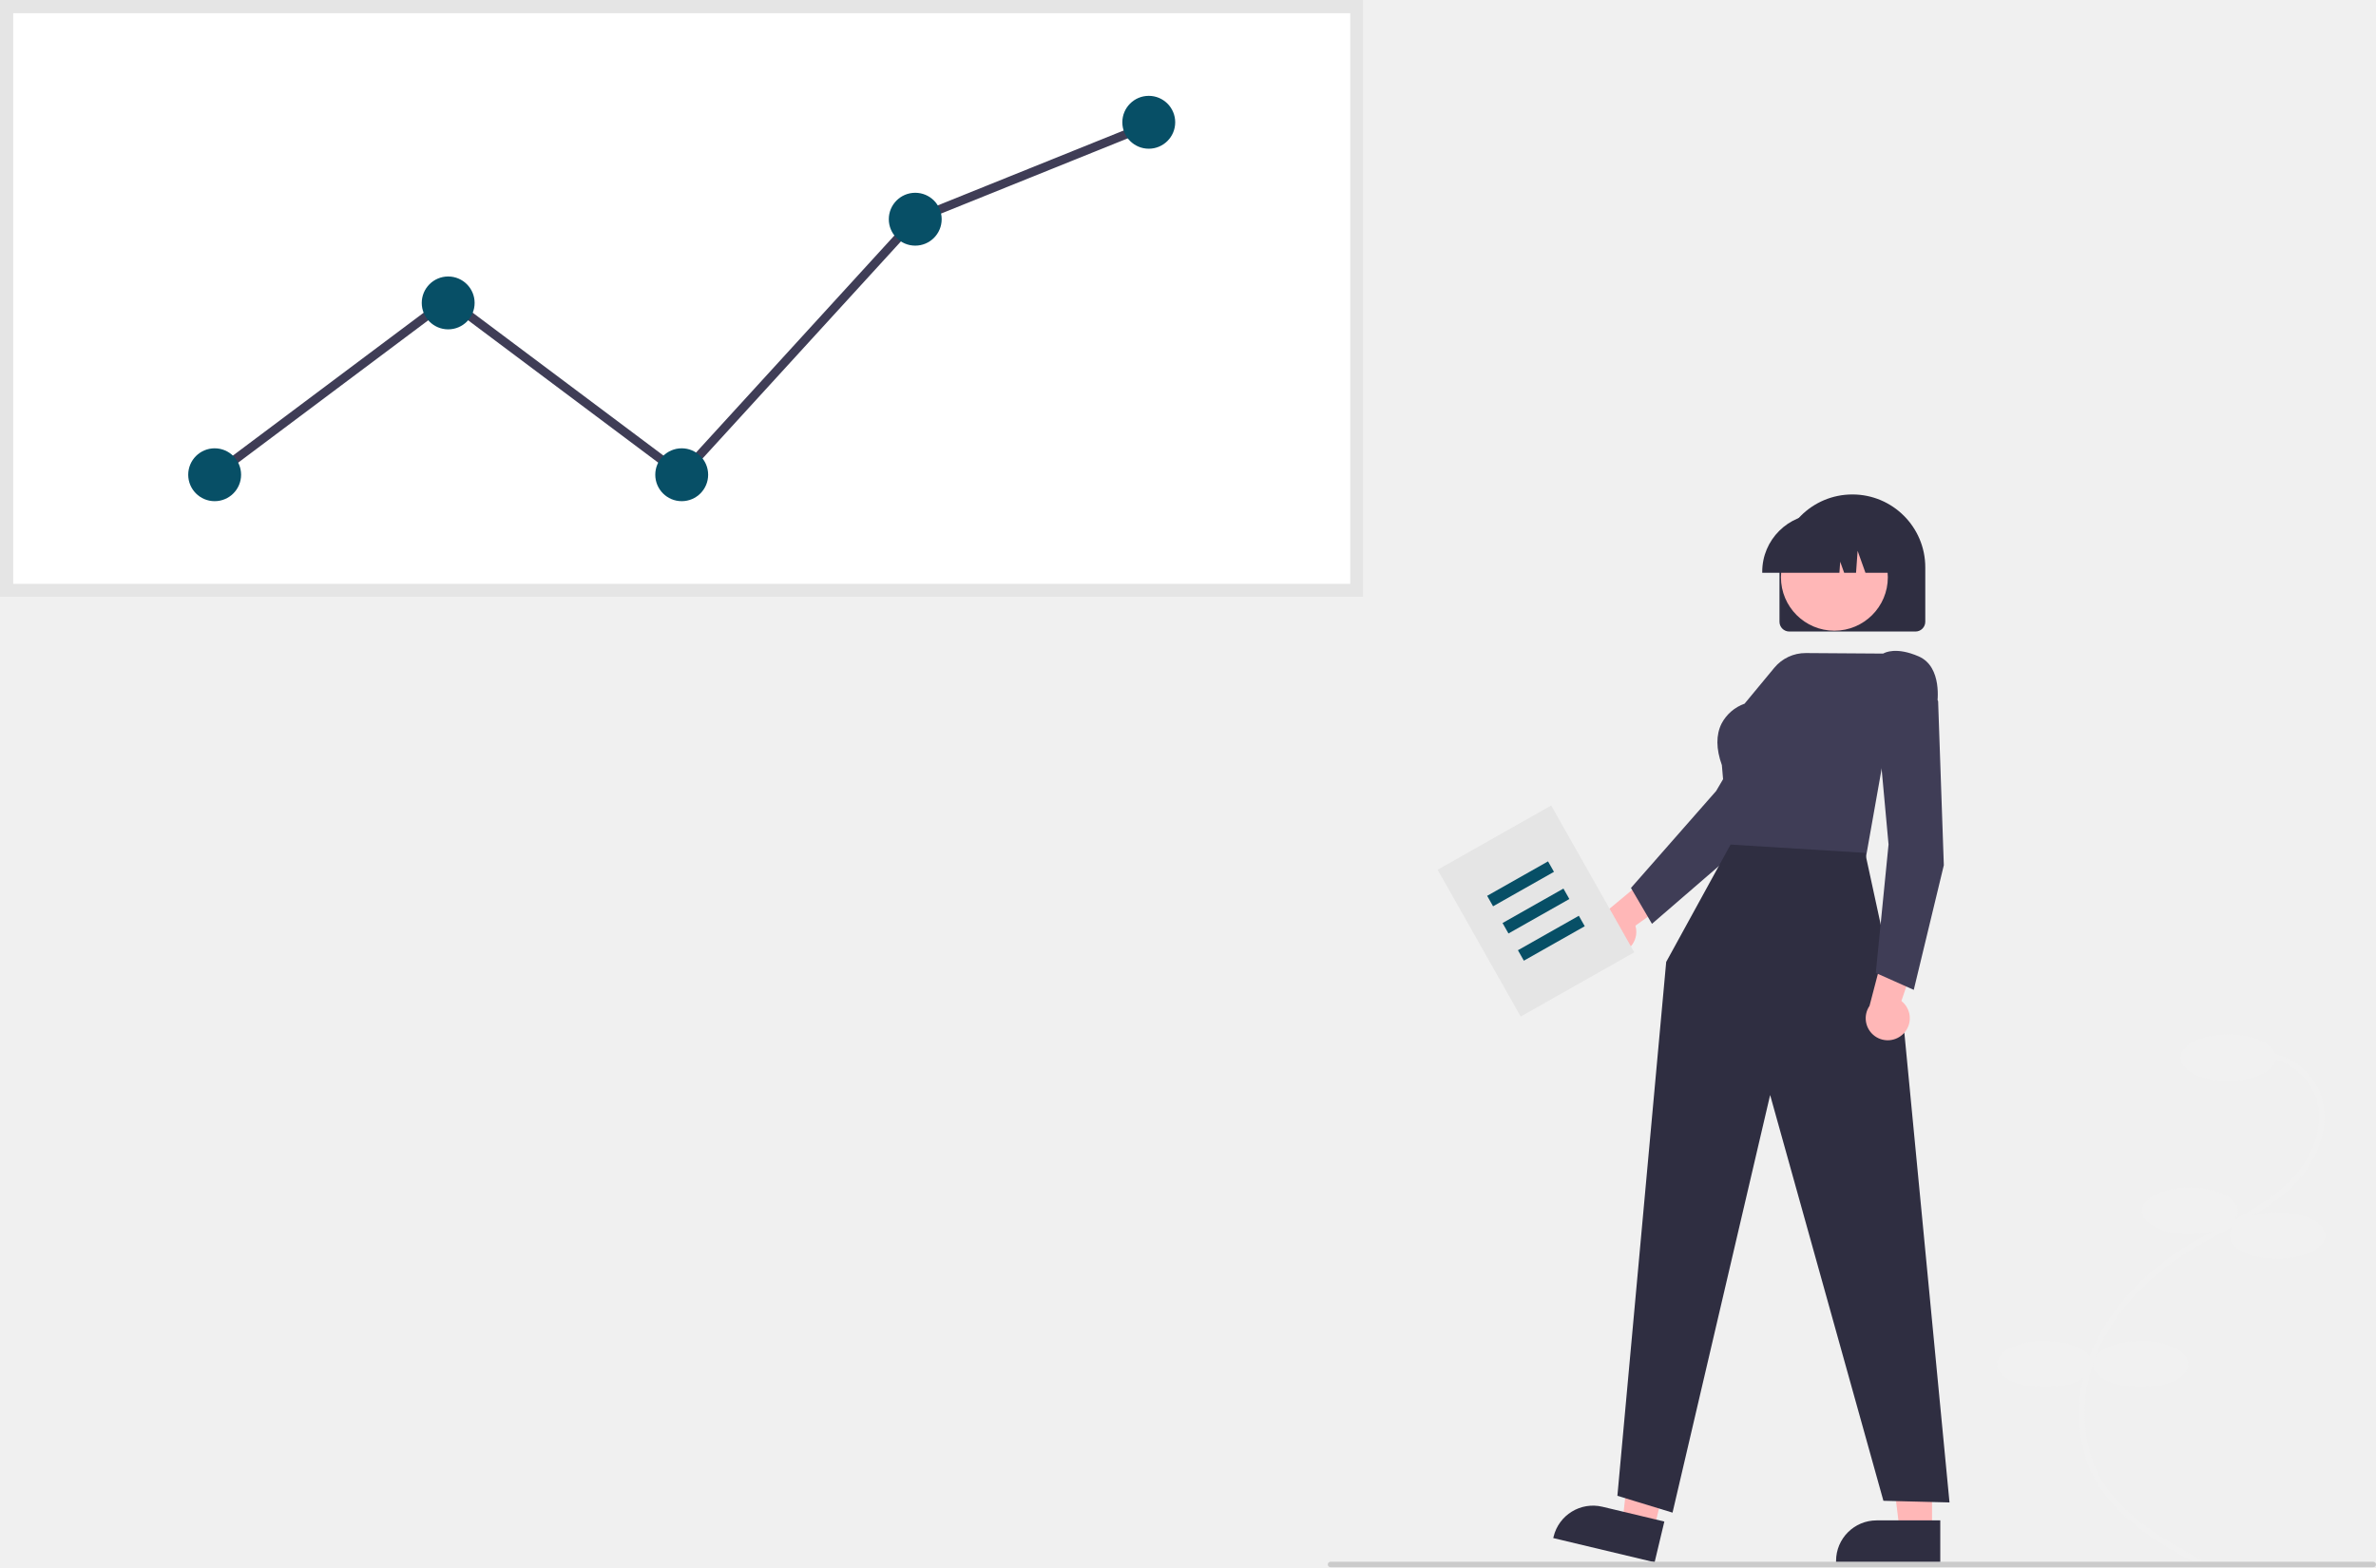
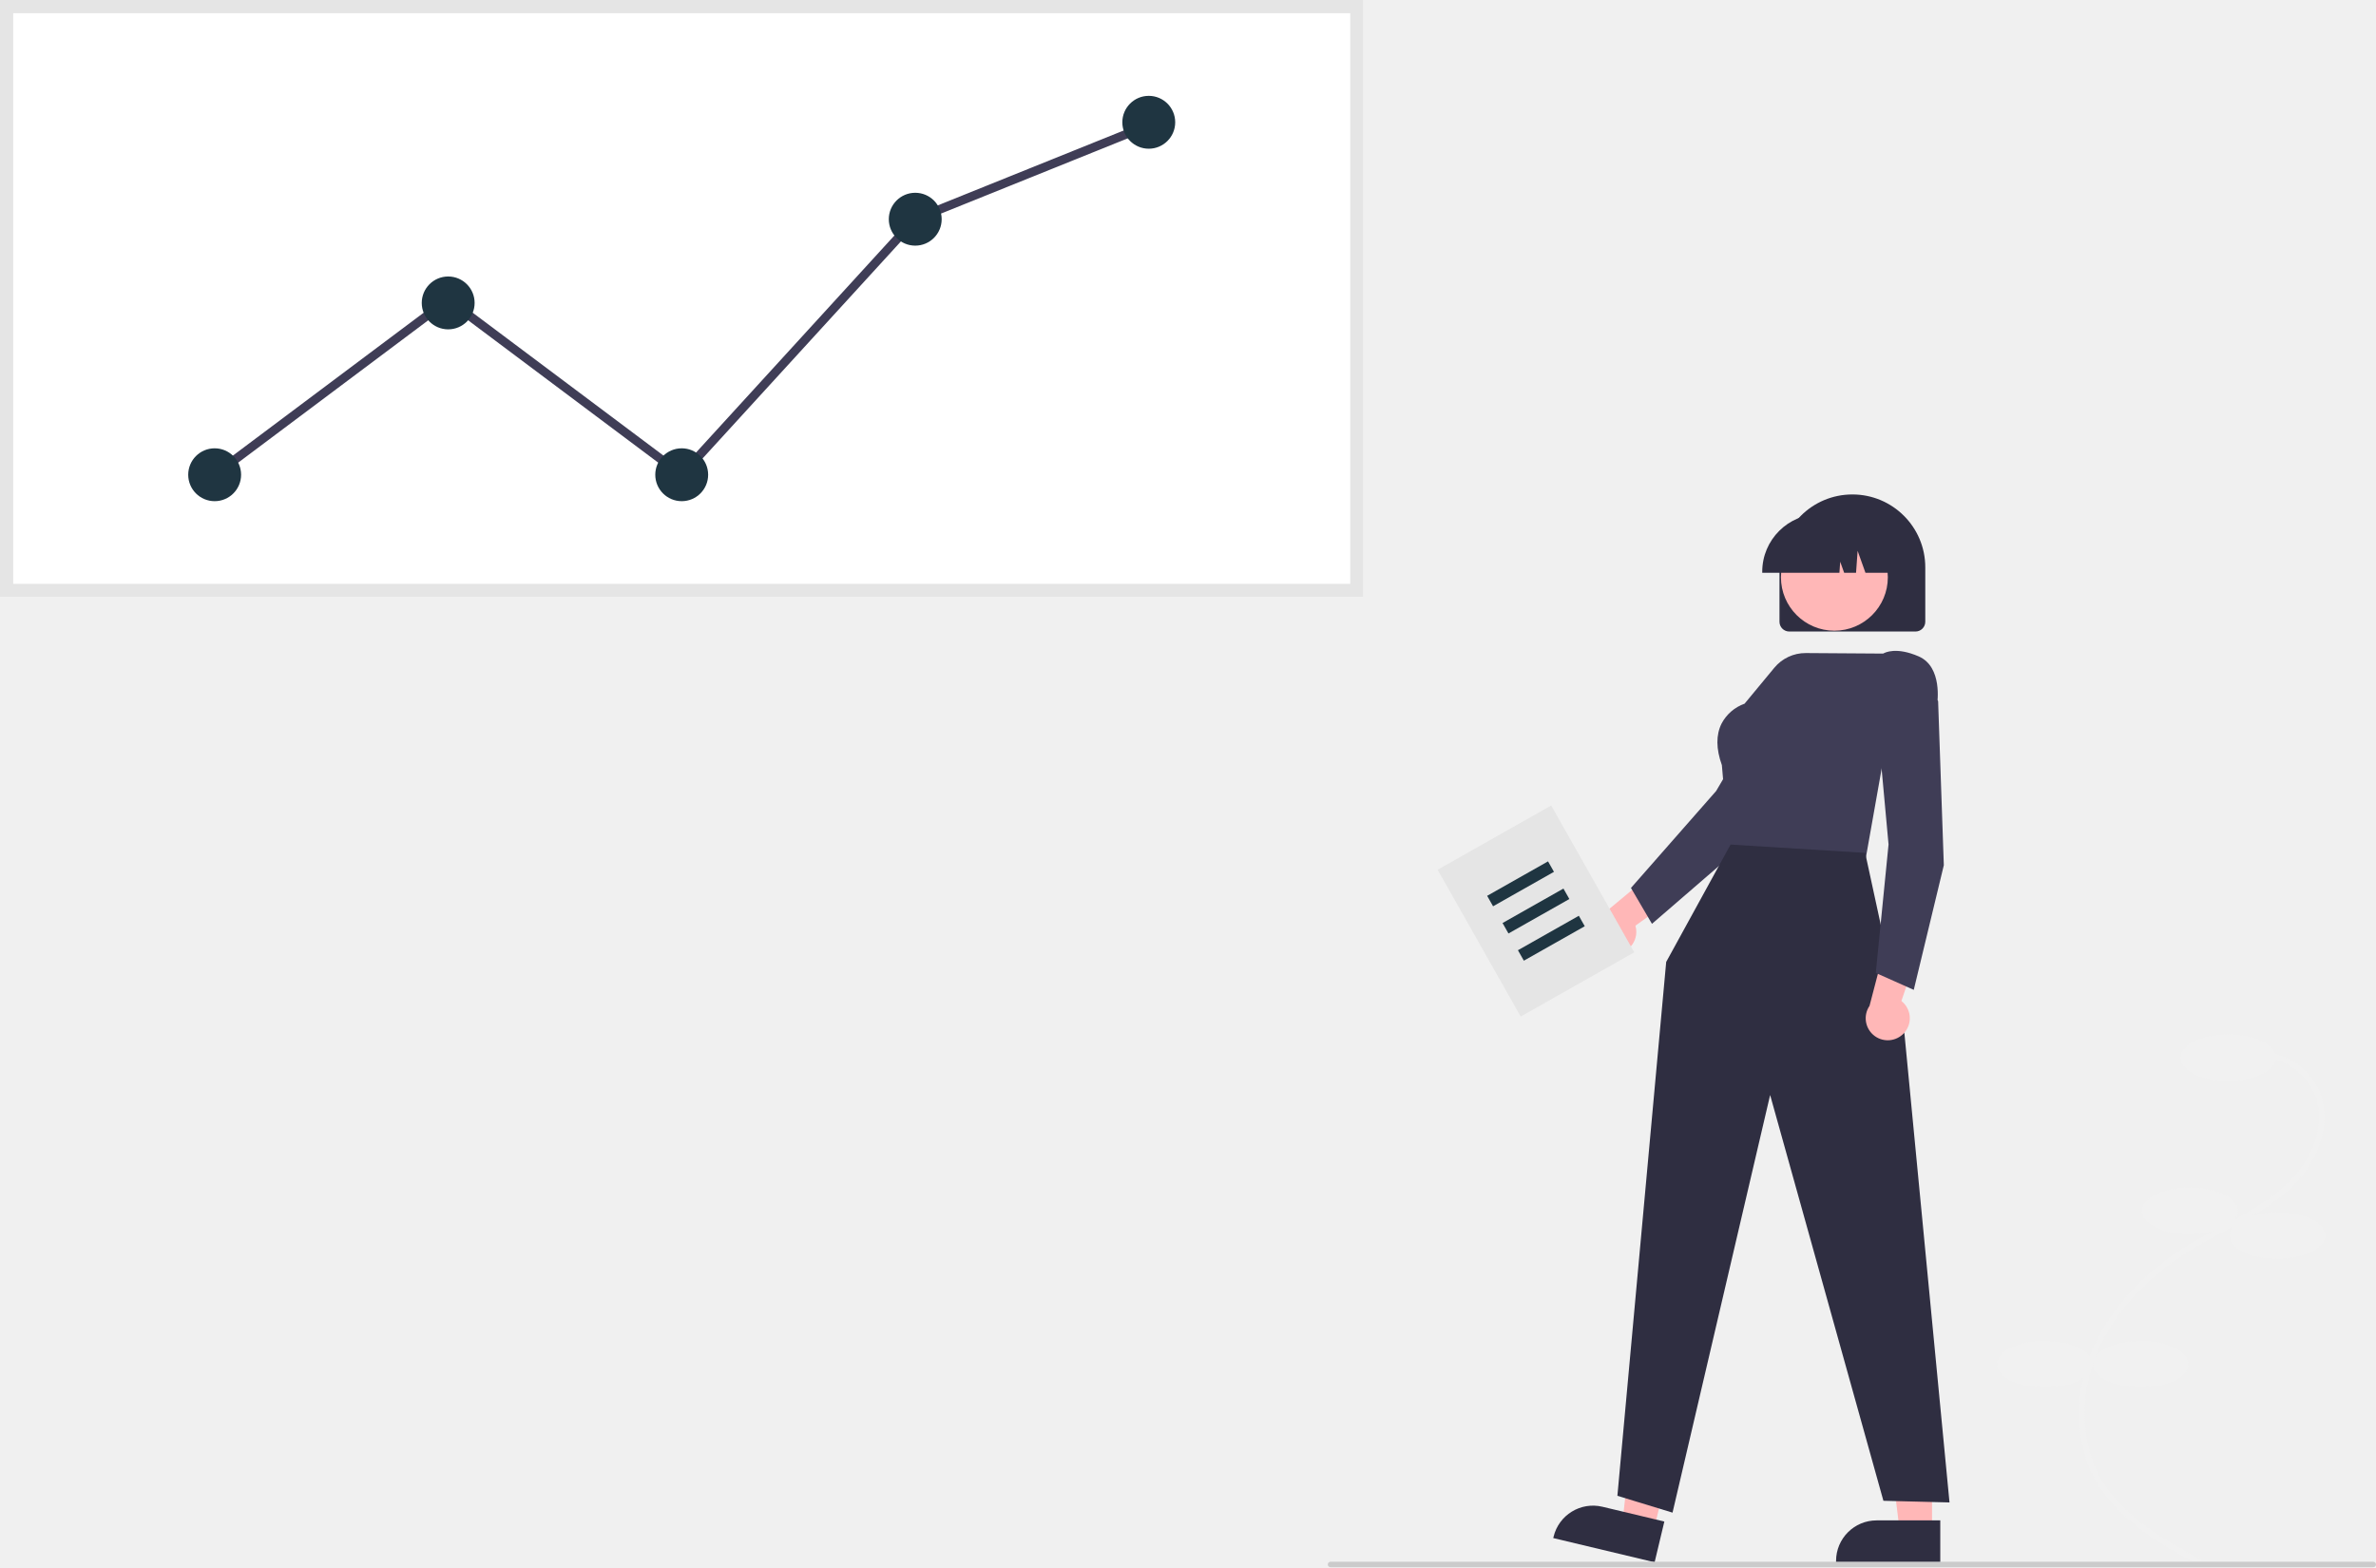
<svg xmlns="http://www.w3.org/2000/svg" id="ad07665f-e659-413d-926e-85d1027b2af9" data-name="Layer 1" width="868.132" height="572.679" viewBox="0 0 868.132 572.679">
  <path d="M969.807,735.731l.951-1.759c-12.753-6.897-28.626-15.481-36.916-29.567-8.172-13.886-8.356-32.743-.479-49.211,6.704-14.016,19.018-26.572,35.611-36.313,3.273-1.921,6.709-3.742,10.031-5.503,8.031-4.256,16.336-8.658,23.184-14.903,9.432-8.601,16.568-23.035,11.249-35.891a23.856,23.856,0,0,0-20.677-14.467l-.113,1.997a21.861,21.861,0,0,1,18.948,13.248c4.943,11.947-1.839,25.505-10.754,33.636-6.661,6.074-14.852,10.415-22.773,14.613-3.342,1.771-6.797,3.603-10.108,5.546-16.938,9.943-29.526,22.798-36.403,37.174-8.16,17.061-7.946,36.637.559,51.089C940.691,719.985,956.835,728.716,969.807,735.731Z" transform="translate(-165.9339 -163.6603)" fill="#f1f1f1" />
  <ellipse cx="814.152" cy="386.497" rx="17.5" ry="8.5" fill="#f1f1f1" />
  <ellipse cx="800.152" cy="442.497" rx="17.5" ry="8.5" fill="#f1f1f1" />
  <ellipse cx="832.152" cy="451.497" rx="17.5" ry="8.5" fill="#f1f1f1" />
  <ellipse cx="782.152" cy="498.497" rx="17.5" ry="8.5" fill="#f1f1f1" />
  <ellipse cx="747.152" cy="498.497" rx="17.5" ry="8.5" fill="#f1f1f1" />
  <path d="M756.676,512.124a8.002,8.002,0,0,0,6.8-10.213l23.139-16.528-13.79-5.31-19.859,16.509a8.045,8.045,0,0,0,3.71,15.541Z" transform="translate(-165.9339 -163.6603)" fill="#ffb7b7" />
  <path d="M769.522,501.239l-7.676-13.11.163-.186,30.971-35.259L817.026,411.676l20.881,2.661.308,6.312-.062.094-33.175,49.87-.035.03Z" transform="translate(-165.9339 -163.6603)" fill="#3f3d56" />
  <path d="M763.057,511.643l-41.488,23.48-30.361-53.646,41.488-23.48Z" transform="translate(-165.9339 -163.6603)" fill="#e5e5e5" />
-   <rect x="708.726" y="484.426" width="25.563" height="4.392" transform="translate(-312.0283 254.837) rotate(-29.50809)" fill="#074f66" />
-   <rect x="714.351" y="494.364" width="25.563" height="4.392" transform="translate(-316.1939 258.8967) rotate(-29.50809)" fill="#074f66" />
-   <rect x="719.975" y="504.303" width="25.563" height="4.392" transform="translate(-320.3595 262.9564) rotate(-29.50809)" fill="#074f66" />
+   <rect x="708.726" y="484.426" width="25.563" height="4.392" transform="translate(-312.0283 254.837) rotate(-29.50809)" fill="#1f3541" />
+   <rect x="714.351" y="494.364" width="25.563" height="4.392" transform="translate(-316.1939 258.8967) rotate(-29.50809)" fill="#1f3541" />
+   <rect x="719.975" y="504.303" width="25.563" height="4.392" transform="translate(-320.3595 262.9564) rotate(-29.50809)" fill="#1f3541" />
  <polygon points="705.915 559.425 694.107 559.425 688.489 513.877 705.917 513.878 705.915 559.425" fill="#ffb7b7" />
  <path d="M874.861,734.532l-38.076-.001v-.482a14.821,14.821,0,0,1,14.82-14.82h.001l23.256.001Z" transform="translate(-165.9339 -163.6603)" fill="#2f2e41" />
  <polygon points="604.285 559.039 592.8 556.296 597.913 510.689 614.864 514.737 604.285 559.039" fill="#ffb7b7" />
  <path d="M770.49,734.532l-37.035-8.843.112-.468a14.821,14.821,0,0,1,17.857-10.973l.001 0,22.62,5.401Z" transform="translate(-165.9339 -163.6603)" fill="#2f2e41" />
  <path d="M816.113,390.852V370.975a26.635,26.635,0,1,1,53.271,0v19.877a3.582,3.582,0,0,1-3.578,3.578H819.691A3.582,3.582,0,0,1,816.113,390.852Z" transform="translate(-165.9339 -163.6603)" fill="#2f2e41" />
  <circle cx="670.241" cy="210.939" r="19.528" fill="#ffb7b7" />
  <path d="M809.812,372.565a21.094,21.094,0,0,1,21.07-21.07H834.857a21.093,21.093,0,0,1,21.07,21.07v.398h-8.401l-2.865-8.024-.573,8.024h-4.342l-1.446-4.048-.289,4.048H809.812Z" transform="translate(-165.9339 -163.6603)" fill="#2f2e41" />
  <path d="M847.565,477.667,797.844,475.775,795.064,443.246c-2.144-5.954-2.178-11.066-.103-15.194a15.209,15.209,0,0,1,8.397-7.257l10.88-13.14a14.809,14.809,0,0,1,11.498-5.36l28.267.193c.682-.41,4.815-2.51,12.966,1.023,8.841,3.833,6.788,17.144,6.766,17.278l-.02.125-.097.082-18.803,15.834Z" transform="translate(-165.9339 -163.6603)" fill="#3f3d56" />
  <polygon points="632.306 308.619 608.787 351.499 590.956 546.581 611.102 552.734 646.764 400.129 688.15 548.404 712.3 549.009 695.857 377.898 681.487 311.649 632.306 308.619" fill="#2f2e41" />
  <path d="M861.075,541.698a8.002,8.002,0,0,0-.421-12.262l9.182-26.912L855.534,506.24l-6.527,24.986A8.045,8.045,0,0,0,861.075,541.698Z" transform="translate(-165.9339 -163.6603)" fill="#ffb7b7" />
  <path d="M865.176,525.367l-13.876-6.185,4.662-46.946-4.339-47.339,18.524-10,3.927,4.951.004.112,2.081,59.861-.011.045Z" transform="translate(-165.9339 -163.6603)" fill="#3f3d56" />
  <path d="M664.096,381.822H165.934V163.66h498.162Z" transform="translate(-165.9339 -163.6603)" fill="#fff" />
  <path d="M664.096,381.822H165.934V163.66h498.162Zm-493.343-4.819h488.524V168.479h-488.524Z" transform="translate(-165.9339 -163.6603)" fill="#e5e5e5" />
  <polygon points="249.285 175.642 163.756 111.579 79.396 174.766 77.465 172.189 163.756 107.556 248.877 171.313 333.465 78.746 333.805 78.609 419.13 44.23 420.333 47.217 335.348 81.458 249.285 175.642" fill="#3f3d56" />
-   <circle cx="78.43" cy="173.477" r="9.659" fill="#074f66" />
-   <circle cx="163.756" cy="110.691" r="9.659" fill="#074f66" />
-   <circle cx="249.081" cy="173.477" r="9.659" fill="#074f66" />
-   <circle cx="334.406" cy="80.102" r="9.659" fill="#074f66" />
-   <circle cx="419.732" cy="44.684" r="9.659" fill="#074f66" />
+   <circle cx="78.43" cy="173.477" r="9.659" fill="#1f3541" />
+   <circle cx="163.756" cy="110.691" r="9.659" fill="#1f3541" />
+   <circle cx="249.081" cy="173.477" r="9.659" fill="#1f3541" />
+   <circle cx="334.406" cy="80.102" r="9.659" fill="#1f3541" />
+   <circle cx="419.732" cy="44.684" r="9.659" fill="#1f3541" />
  <path d="M1033.066,736.34h-381a1,1,0,0,1,0-2h381a1,1,0,0,1,0,2Z" transform="translate(-165.9339 -163.6603)" fill="#cbcbcb" />
</svg>
